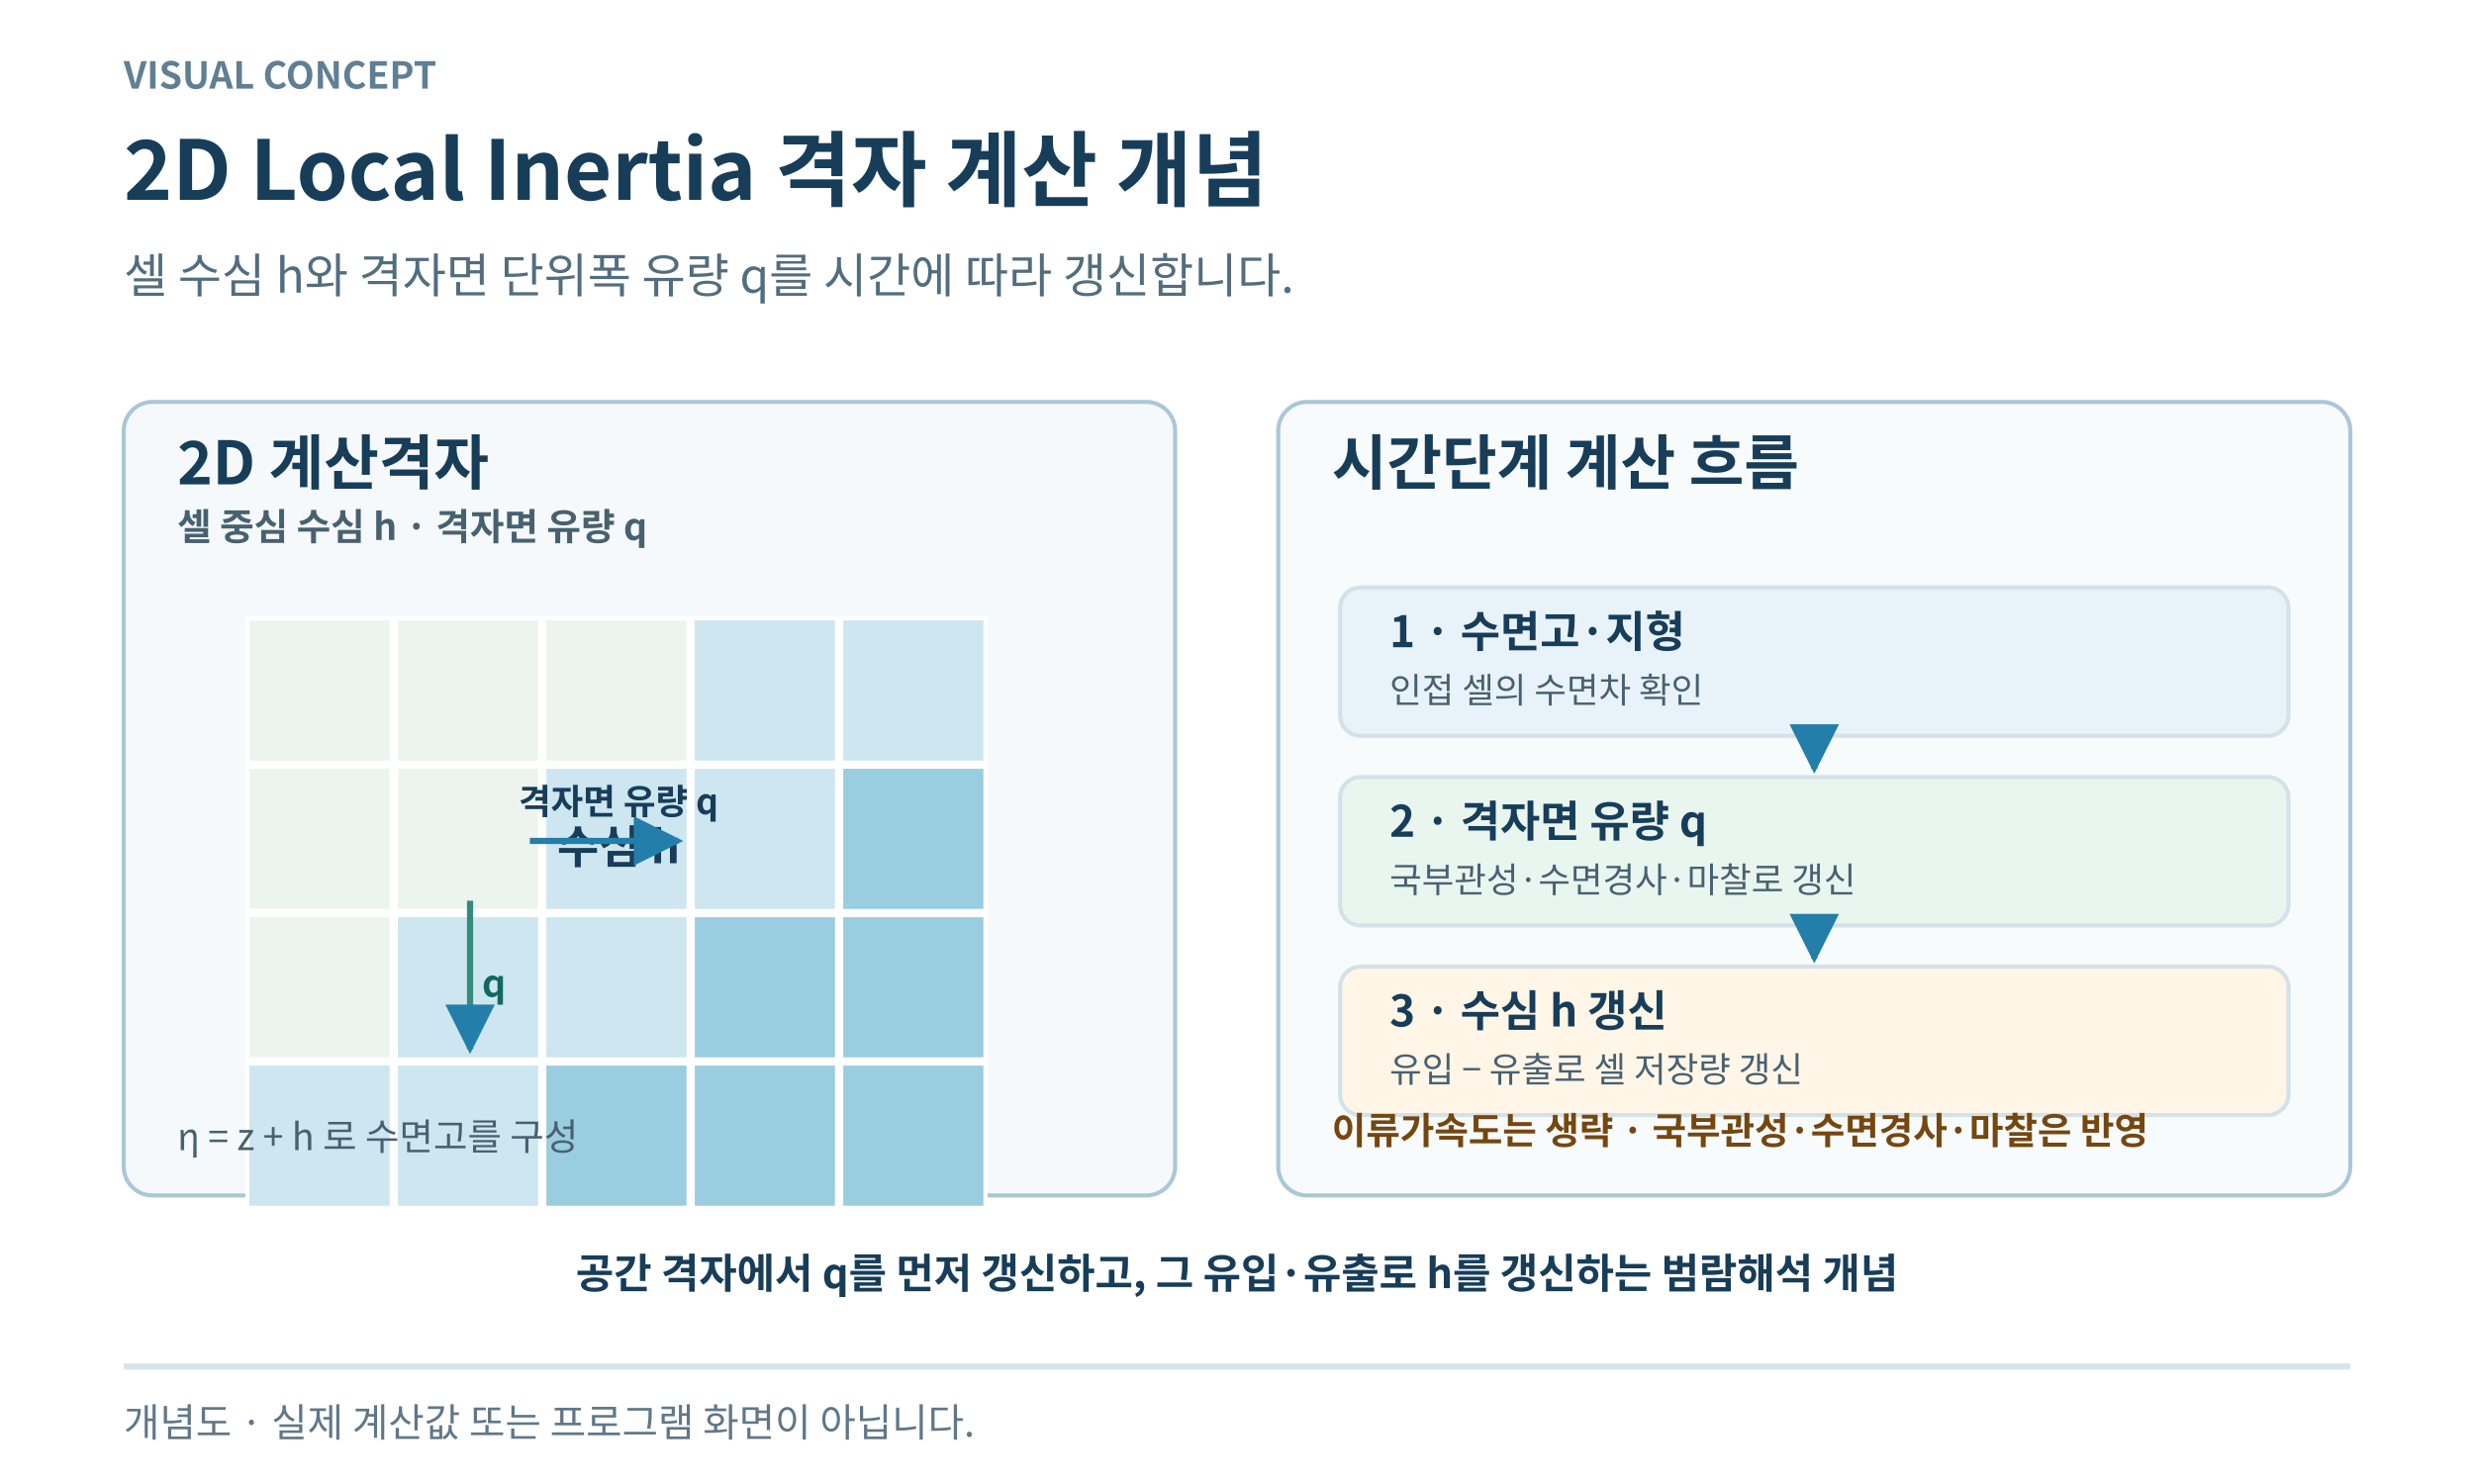
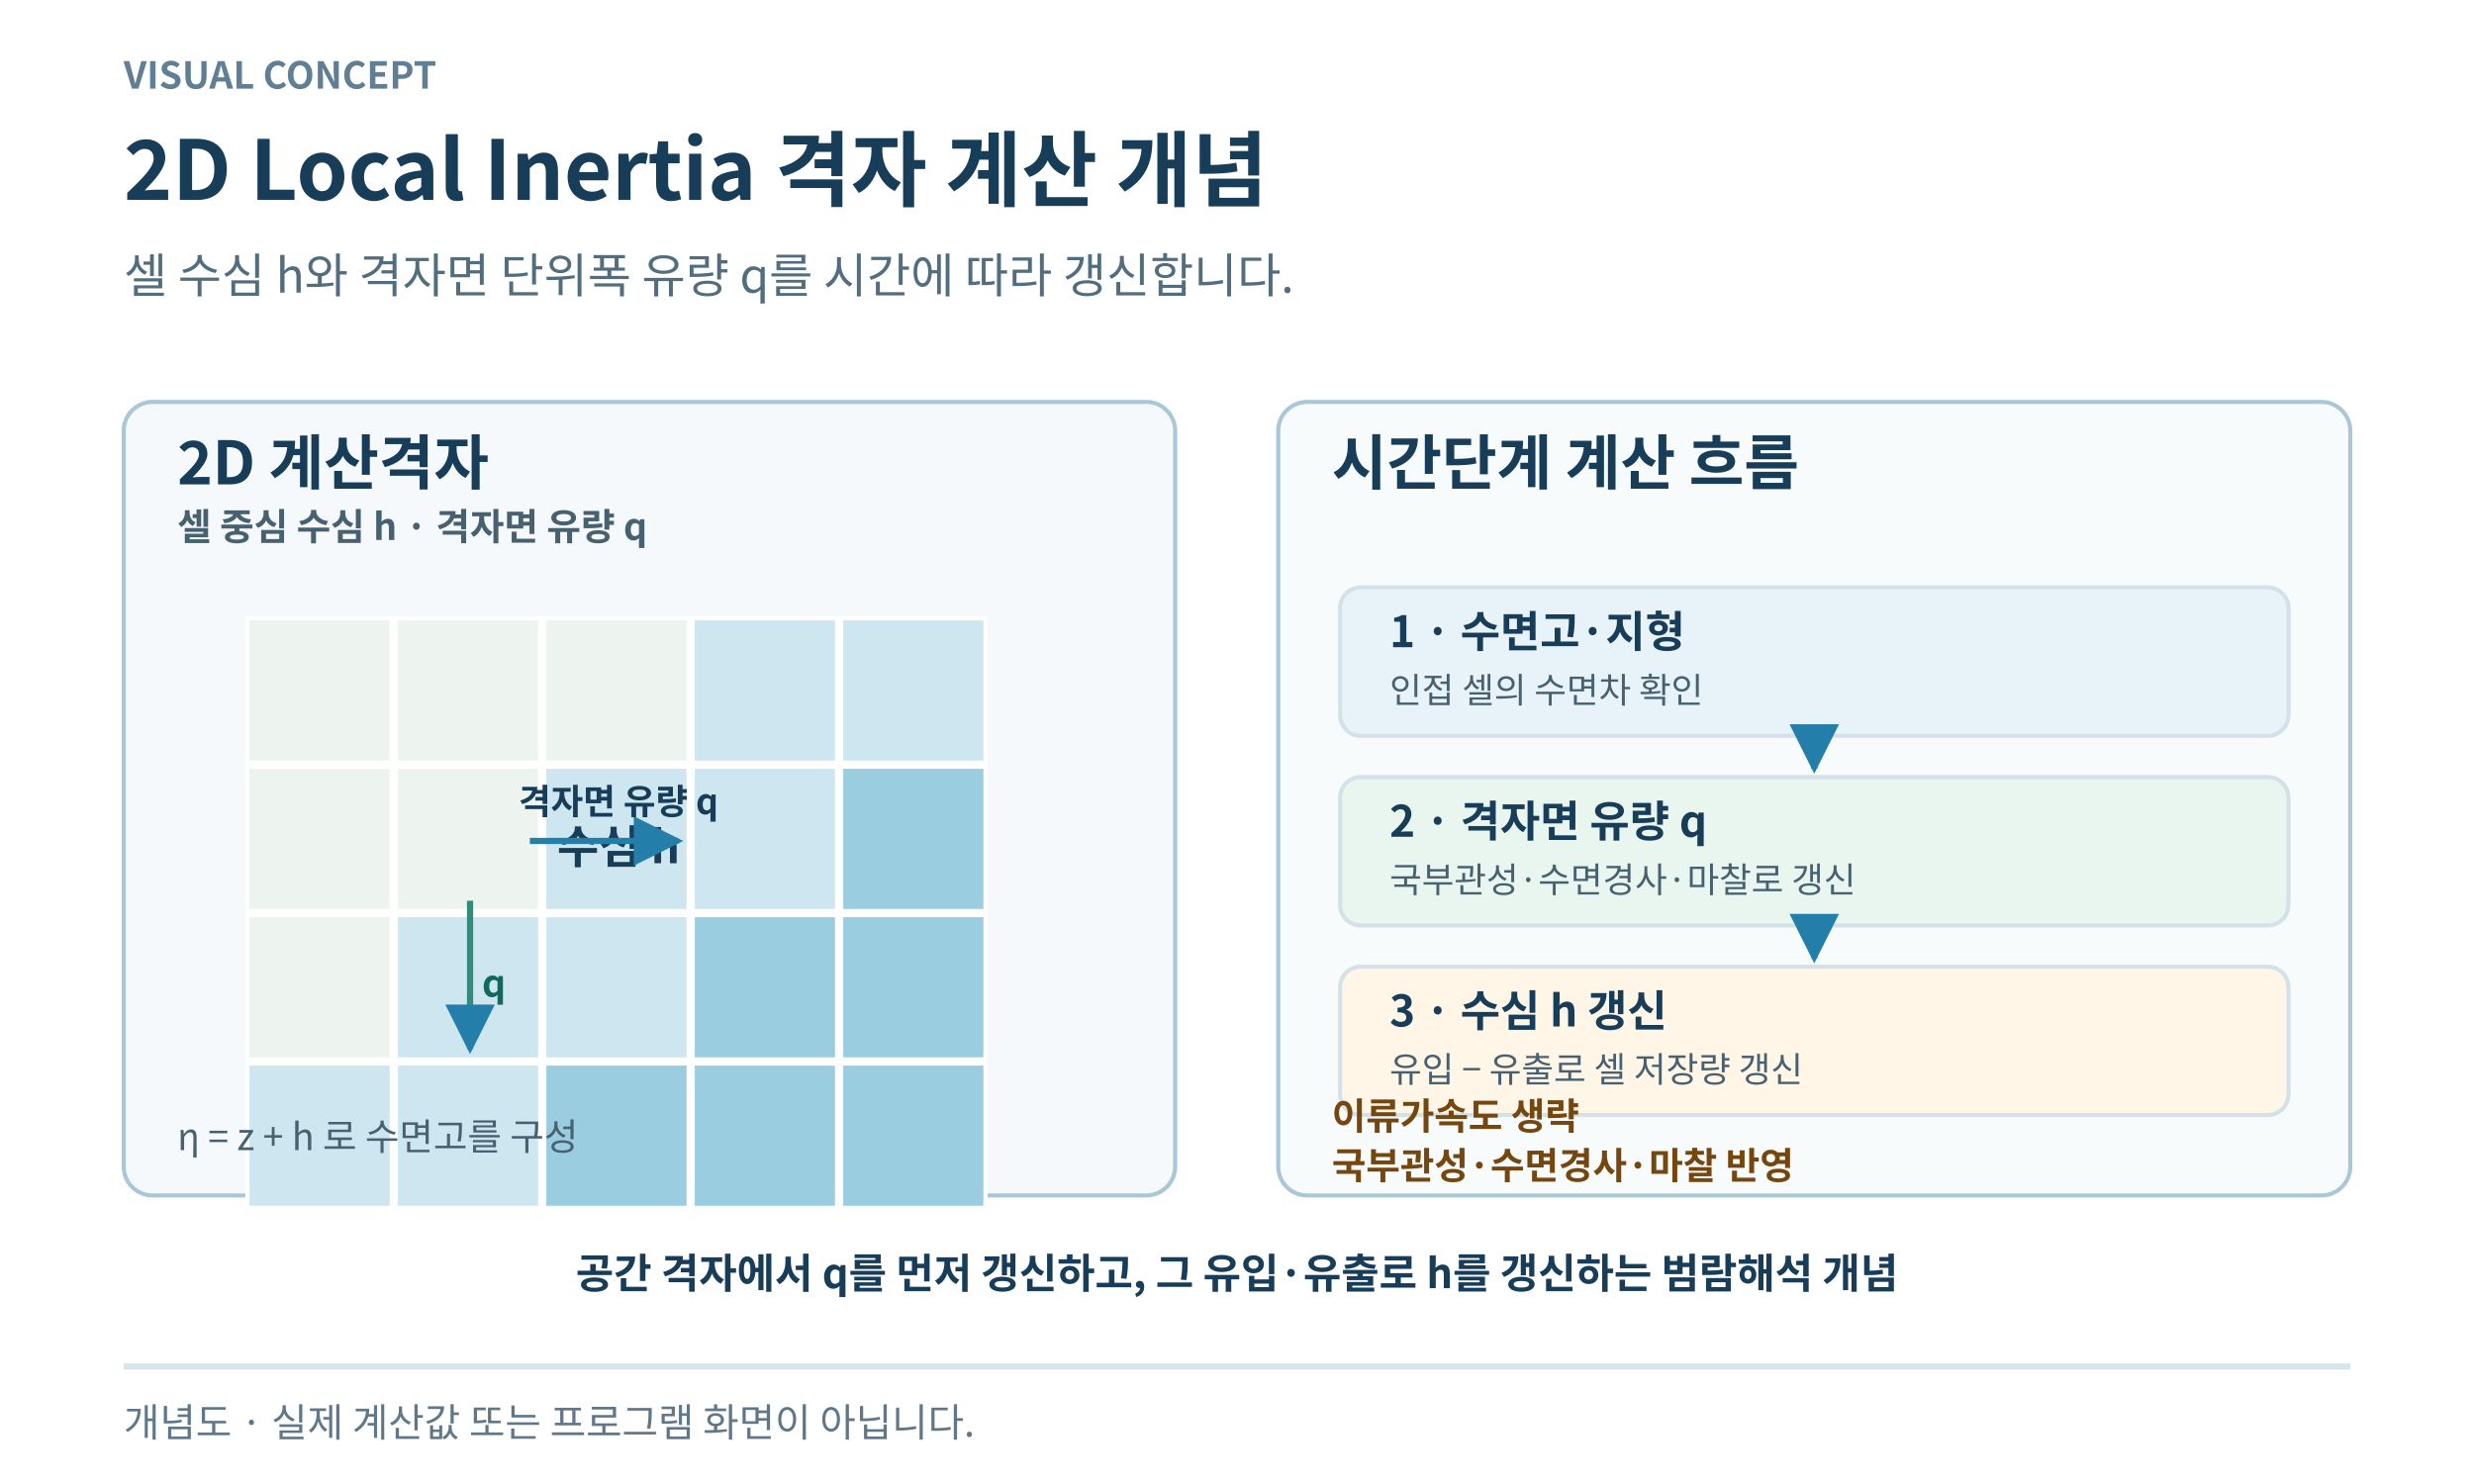
<svg xmlns="http://www.w3.org/2000/svg" width="1200" height="720" viewBox="0 0 1200 720" role="img" aria-labelledby="title desc">
  <defs>
    <marker id="arrow" viewBox="0 0 10 10" refX="9" refY="5" markerWidth="8" markerHeight="8" orient="auto-start-reverse">
      <path d="M0 0 10 5 0 10Z" fill="#247eaa" />
    </marker>
  </defs>
  <rect width="1200" height="720" fill="#fff" />
  <g font-family="Noto Sans CJK KR,Noto Sans KR,Malgun Gothic,Arial,sans-serif">
    <text x="60" y="43" font-size="18" font-weight="600" text-anchor="start" fill="#607f94">VISUAL CONCEPT</text>
    <text x="60" y="97" font-size="40" font-weight="700" text-anchor="start" fill="#173d59">2D Local Inertia 격자 계산 개념</text>
    <text x="60" y="142" font-size="23" font-weight="400" text-anchor="start" fill="#526d7e">셀 수심 h와 격자면 단위폭 유량 q를 시간에 따라 갱신합니다.</text>
    <rect x="60" y="195" width="510" height="385" rx="14" fill="#f5f9fb" stroke="#aac7d7" stroke-width="2" />
    <text x="86" y="235" font-size="29" font-weight="700" text-anchor="start" fill="#173d59">2D 계산격자</text>
    <text x="86" y="262" font-size="18" font-weight="600" text-anchor="start" fill="#486171">셀 중심 수심 h · 격자면 유량 q</text>
    <rect x="120" y="300" width="70" height="70" rx="0" fill="#edf4ef" stroke="#fff" stroke-width="2" />
    <rect x="192" y="300" width="70" height="70" rx="0" fill="#edf4ef" stroke="#fff" stroke-width="2" />
    <rect x="264" y="300" width="70" height="70" rx="0" fill="#edf4ef" stroke="#fff" stroke-width="2" />
    <rect x="336" y="300" width="70" height="70" rx="0" fill="#cde6ef" stroke="#fff" stroke-width="2" />
    <rect x="408" y="300" width="70" height="70" rx="0" fill="#cde6ef" stroke="#fff" stroke-width="2" />
    <rect x="120" y="372" width="70" height="70" rx="0" fill="#edf4ef" stroke="#fff" stroke-width="2" />
    <rect x="192" y="372" width="70" height="70" rx="0" fill="#edf4ef" stroke="#fff" stroke-width="2" />
    <rect x="264" y="372" width="70" height="70" rx="0" fill="#cde6ef" stroke="#fff" stroke-width="2" />
    <rect x="336" y="372" width="70" height="70" rx="0" fill="#cde6ef" stroke="#fff" stroke-width="2" />
    <rect x="408" y="372" width="70" height="70" rx="0" fill="#9bcde0" stroke="#fff" stroke-width="2" />
    <rect x="120" y="444" width="70" height="70" rx="0" fill="#edf4ef" stroke="#fff" stroke-width="2" />
    <rect x="192" y="444" width="70" height="70" rx="0" fill="#cde6ef" stroke="#fff" stroke-width="2" />
    <rect x="264" y="444" width="70" height="70" rx="0" fill="#cde6ef" stroke="#fff" stroke-width="2" />
    <rect x="336" y="444" width="70" height="70" rx="0" fill="#9bcde0" stroke="#fff" stroke-width="2" />
    <rect x="408" y="444" width="70" height="70" rx="0" fill="#9bcde0" stroke="#fff" stroke-width="2" />
    <rect x="120" y="516" width="70" height="70" rx="0" fill="#cde6ef" stroke="#fff" stroke-width="2" />
    <rect x="192" y="516" width="70" height="70" rx="0" fill="#cde6ef" stroke="#fff" stroke-width="2" />
    <rect x="264" y="516" width="70" height="70" rx="0" fill="#9bcde0" stroke="#fff" stroke-width="2" />
    <rect x="336" y="516" width="70" height="70" rx="0" fill="#9bcde0" stroke="#fff" stroke-width="2" />
    <rect x="408" y="516" width="70" height="70" rx="0" fill="#9bcde0" stroke="#fff" stroke-width="2" />
    <text x="300" y="418.8" font-size="22" font-weight="700" text-anchor="middle" fill="#173d59">수심 h</text>
    <line x1="257" y1="408" x2="329" y2="408" stroke="#247eaa" stroke-width="3" marker-end="url(#arrow)" />
    <text x="300" y="395" font-size="17" font-weight="700" text-anchor="middle" fill="#173d59">격자면 유량 q</text>
    <line x1="228" y1="437" x2="228" y2="509" stroke="#328c79" stroke-width="3" marker-end="url(#arrow)" />
    <text x="233.76" y="483.6" font-size="18" font-weight="700" text-anchor="start" fill="#11695d">q</text>
    <text x="86" y="558" font-size="18" font-weight="500" text-anchor="start" fill="#486171">η = z + h 로 수면고를 구성</text>
    <rect x="620" y="195" width="520" height="385" rx="14" fill="#f8fbfc" stroke="#aac7d7" stroke-width="2" />
    <text x="646" y="235" font-size="29" font-weight="700" text-anchor="start" fill="#173d59">시간단계 계산 흐름</text>
    <rect x="650" y="285" width="460" height="72" rx="10" fill="#e8f3f9" stroke="#d4e1e8" stroke-width="2" />
    <text x="674" y="314" font-size="21" font-weight="700" text-anchor="start" fill="#173d59">1 · 수면고·지형</text>
    <text x="674" y="341" font-size="17" font-weight="500" text-anchor="start" fill="#486171">인접 셀의 수면차 확인</text>
    <path d="M880 361V373" fill="none" stroke="#247eaa" stroke-width="3" marker-end="url(#arrow)" />
    <rect x="650" y="377" width="460" height="72" rx="10" fill="#e9f5ef" stroke="#d4e1e8" stroke-width="2" />
    <text x="674" y="406" font-size="21" font-weight="700" text-anchor="start" fill="#173d59">2 · 격자면 유량 q</text>
    <text x="674" y="433" font-size="17" font-weight="500" text-anchor="start" fill="#486171">국부관성·수면경사·마찰로 갱신</text>
    <path d="M880 453V465" fill="none" stroke="#247eaa" stroke-width="3" marker-end="url(#arrow)" />
    <rect x="650" y="469" width="460" height="72" rx="10" fill="#fff6e7" stroke="#d4e1e8" stroke-width="2" />
    <text x="674" y="498" font-size="21" font-weight="700" text-anchor="start" fill="#173d59">3 · 수심 h 갱신</text>
    <text x="674" y="525" font-size="17" font-weight="500" text-anchor="start" fill="#486171">유입 − 유출로 셀 저장량 갱신</text>
-     <text x="646" y="555" font-size="18" font-weight="600" text-anchor="start" fill="#75470f">이류가속도는 생략 · 국부관성·수면경사·마찰은 반영</text>
+     <text x="646" y="548" font-size="18" font-weight="600" text-anchor="start" fill="#75470f">이류가속도 생략</text>
+     <text x="646" y="572" font-size="18" font-weight="600" text-anchor="start" fill="#75470f">국부관성·수면경사·마찰 반영</text>
    <text x="600" y="625" font-size="20" font-weight="600" text-anchor="middle" fill="#173d59">공간 격자에서 q를 먼저 갱신하고, 그 유입·유출로 h를 갱신하는 범람해석 개념</text>
    <line x1="60" y1="663" x2="1140" y2="663" stroke="#d7e4ec" stroke-width="3" />
    <text x="60" y="697" font-size="19" font-weight="400" text-anchor="start" fill="#607789">개념도 · 실제 계산값 또는 프로그램 화면이 아닙니다.</text>
  </g>
</svg>
